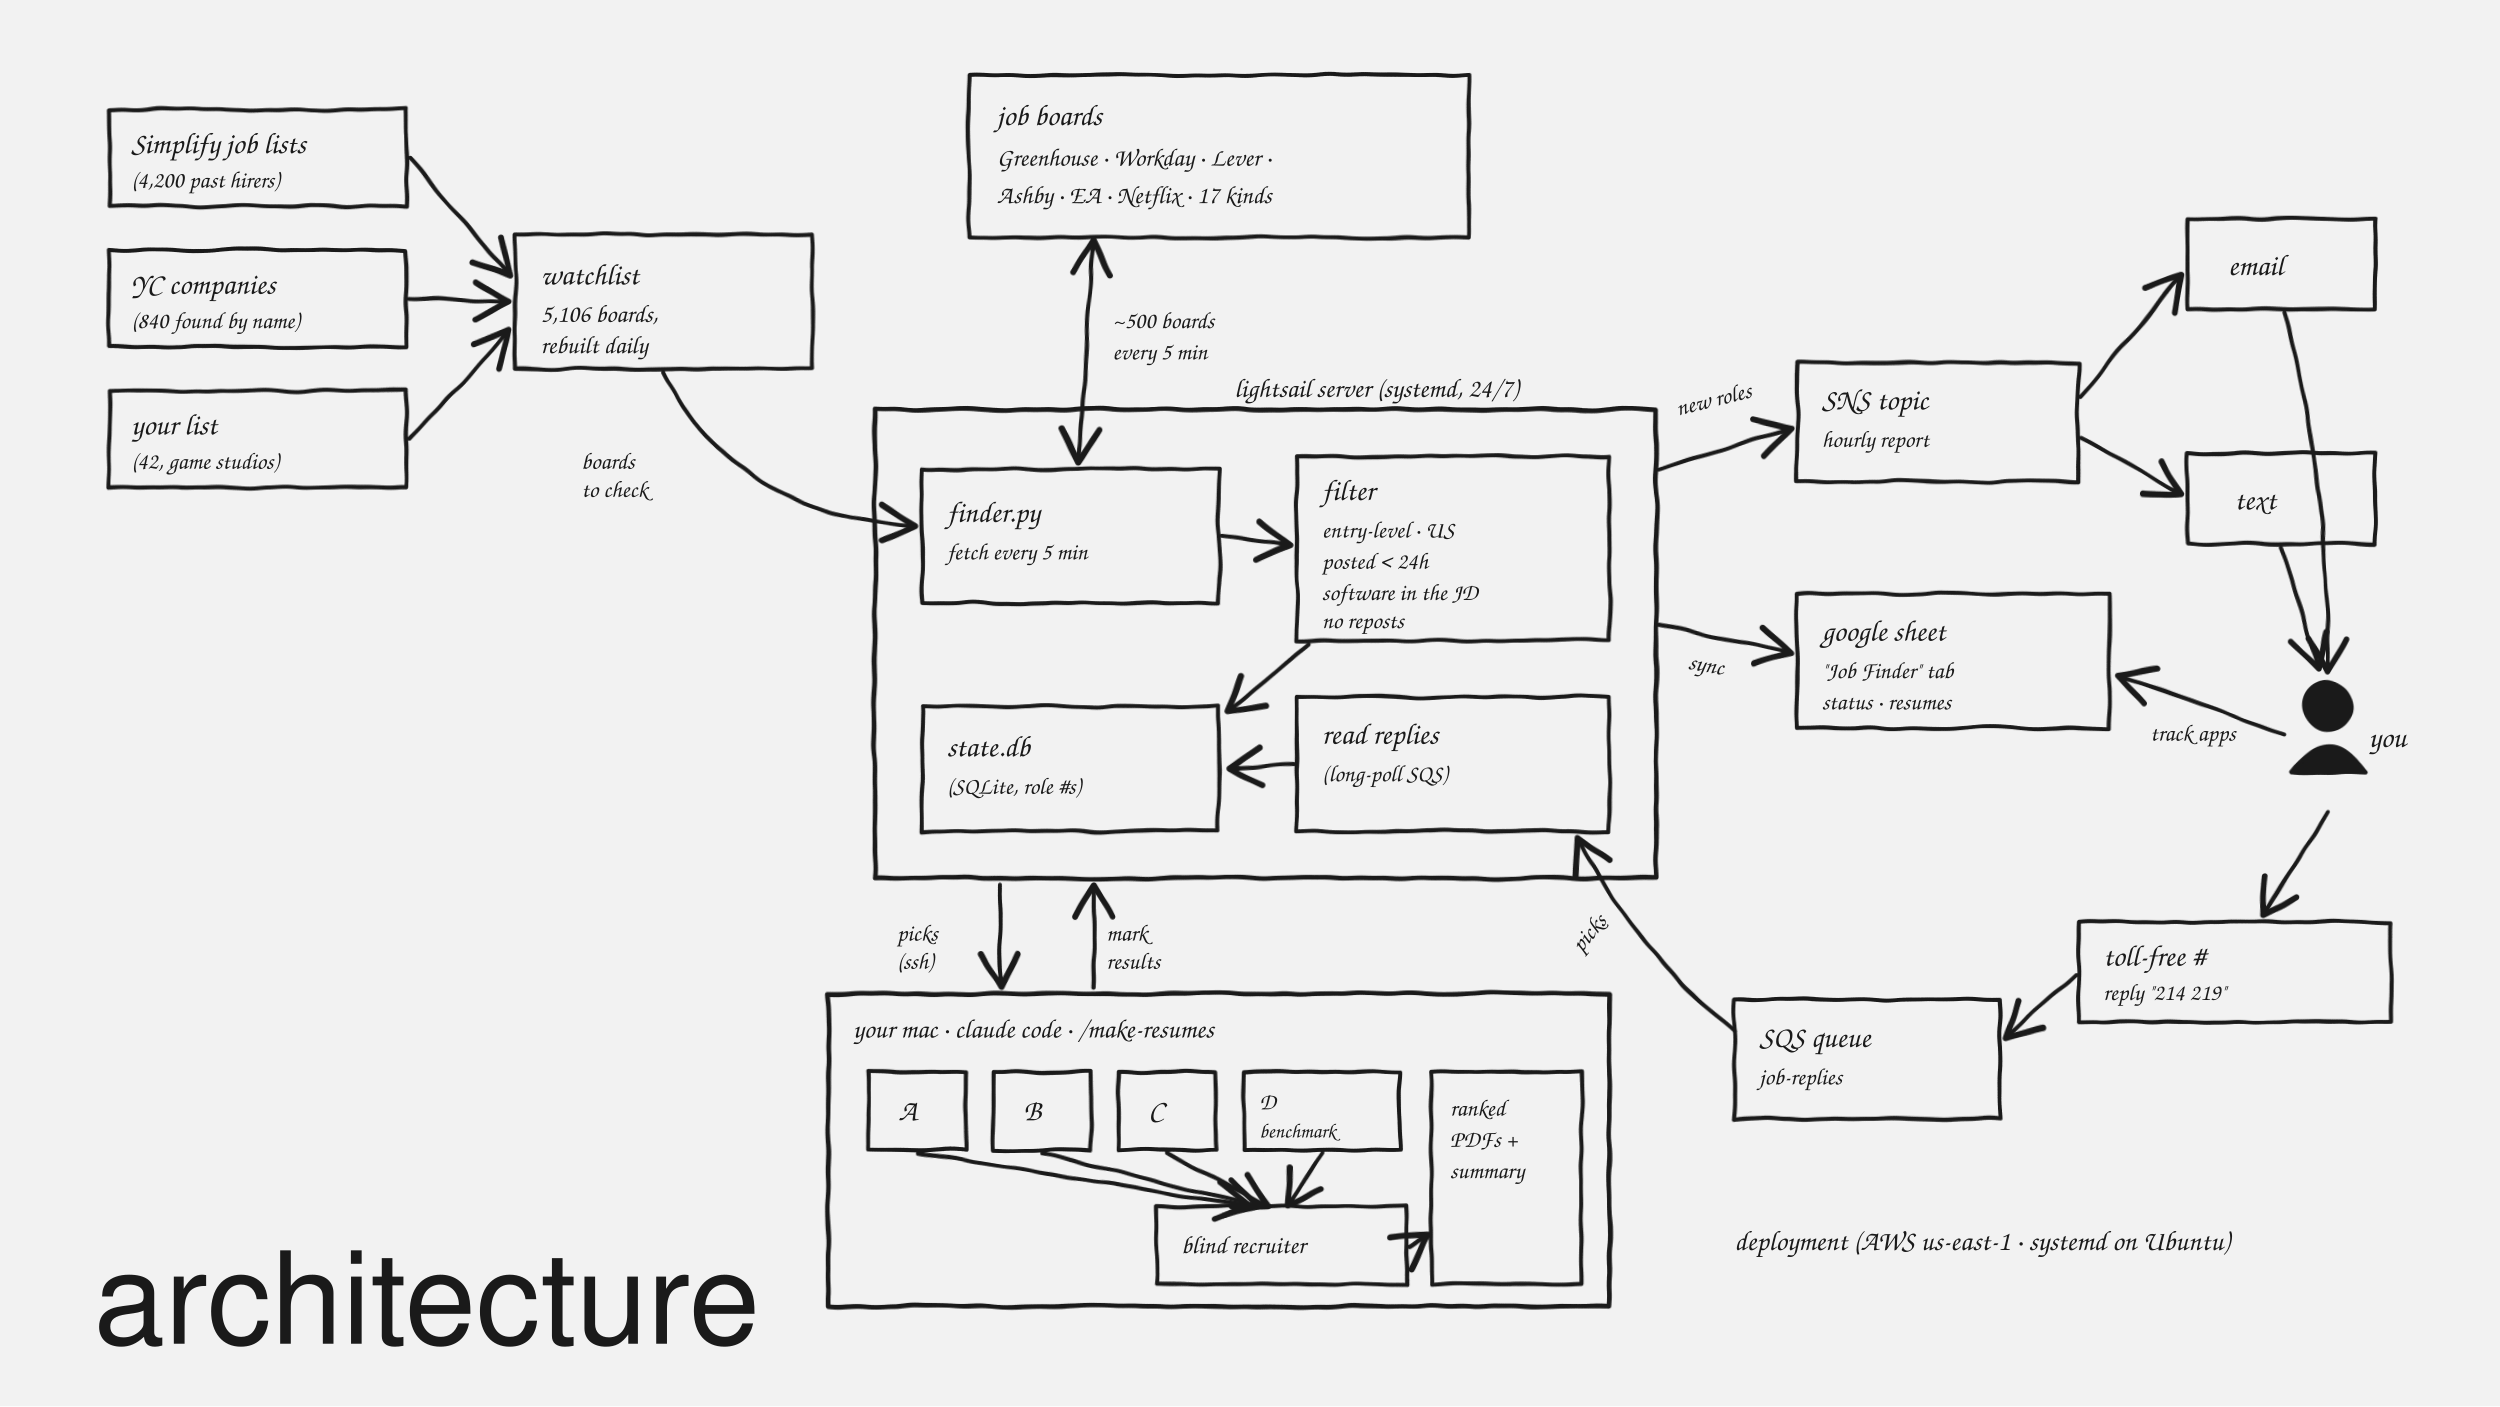
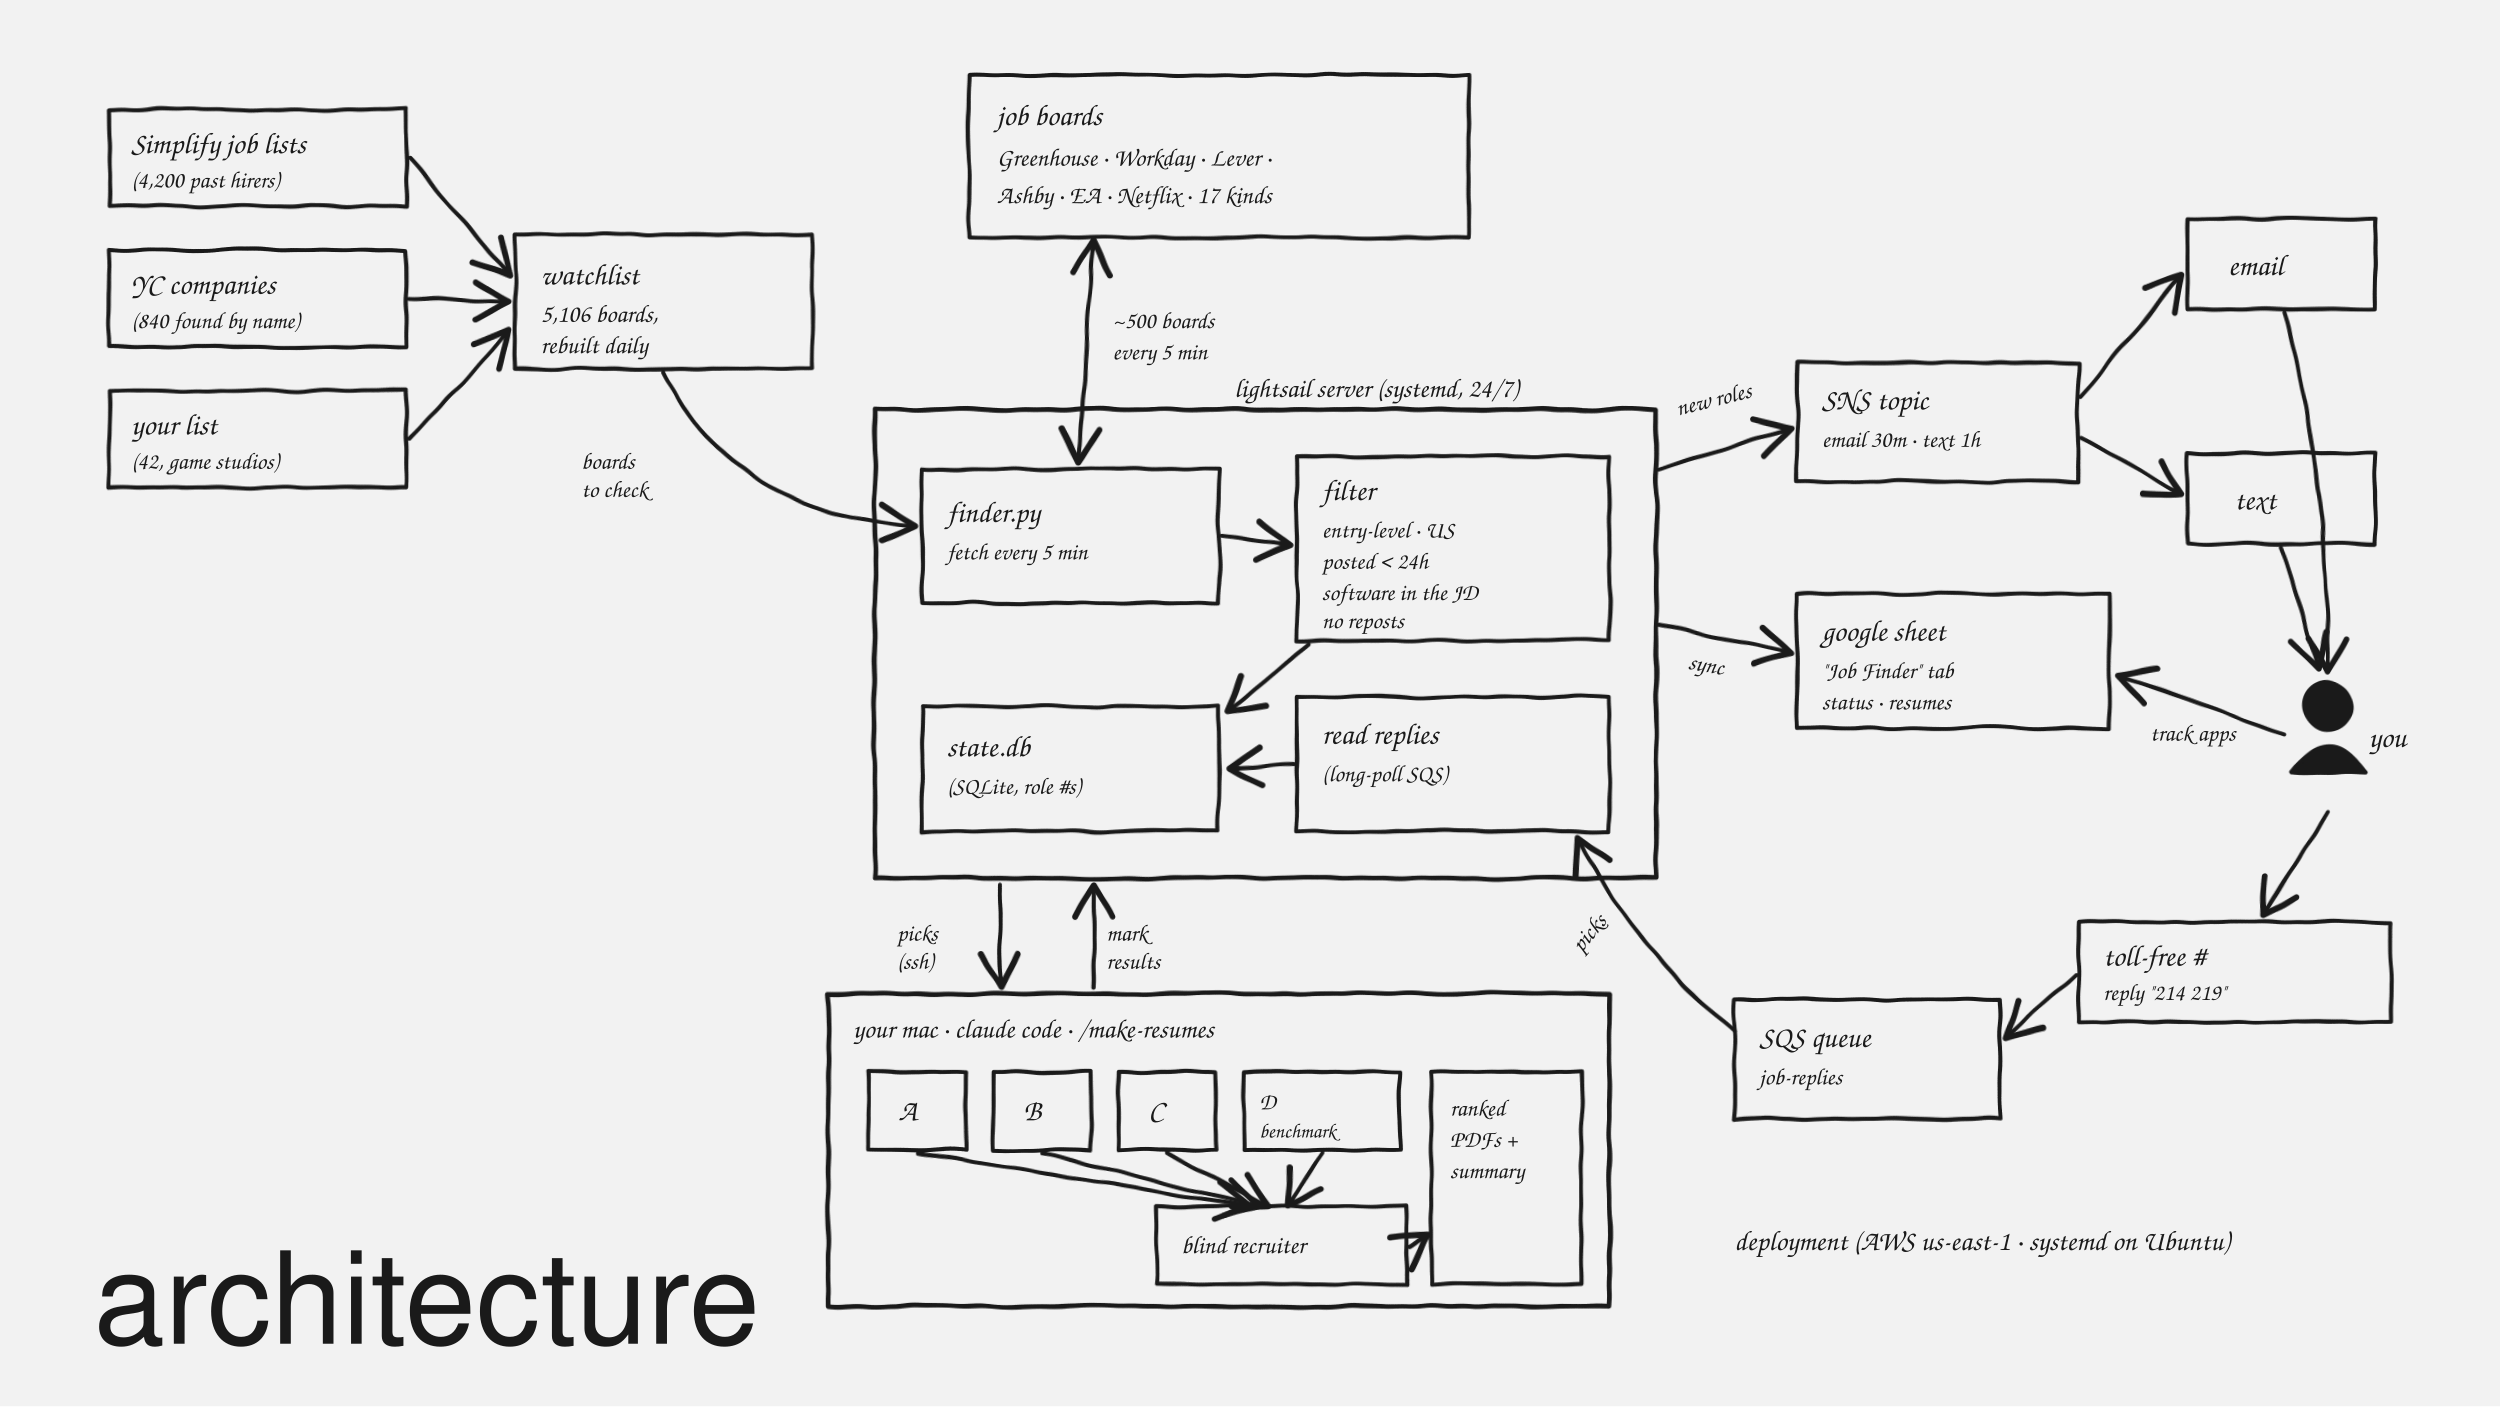
<svg xmlns="http://www.w3.org/2000/svg" viewBox="0 0 1600 900" width="1600" height="900">
  <defs>
    <filter id="rough" x="-5%" y="-5%" width="110%" height="110%">
      <feTurbulence type="fractalNoise" baseFrequency="0.035" numOctaves="2" seed="7" result="noise" />
      <feDisplacementMap in="SourceGraphic" in2="noise" scale="3.2" xChannelSelector="R" yChannelSelector="G" />
    </filter>
    <marker id="a" viewBox="0 0 12 12" refX="10" refY="6" markerWidth="11" markerHeight="11" orient="auto-start-reverse">
      <path d="M1 1 L10 6 L1 11" fill="none" stroke="#1a1a1a" stroke-width="1.6" stroke-linecap="round" stroke-linejoin="round" />
    </marker>
  </defs>
  <rect width="1600" height="900" fill="#f2f2f2" />
  <g filter="url(#rough)" stroke="#1a1a1a" stroke-width="2.6" fill="none" stroke-linecap="round" stroke-linejoin="round">
    <rect x="70" y="70" width="190" height="62" />
    <rect x="70" y="160" width="190" height="62" />
    <rect x="70" y="250" width="190" height="62" />
    <rect x="330" y="150" width="190" height="86" />
    <path d="M262 101 L326 176" marker-end="url(#a)" />
    <path d="M262 191 L326 193" marker-end="url(#a)" />
    <path d="M262 281 L326 212" marker-end="url(#a)" />
    <rect x="620" y="48" width="320" height="104" />
    <rect x="560" y="262" width="500" height="300" stroke-width="3" />
    <rect x="590" y="300" width="190" height="86" />
    <rect x="830" y="292" width="200" height="118" />
    <rect x="590" y="452" width="190" height="80" />
    <rect x="830" y="446" width="200" height="86" />
    <path d="M425 238 Q470 330 586 336" marker-end="url(#a)" />
    <path d="M700 154 L690 296" marker-start="url(#a)" marker-end="url(#a)" />
    <path d="M782 343 L826 349" marker-end="url(#a)" />
    <path d="M838 412 L786 456" marker-end="url(#a)" />
    <path d="M828 489 L786 492" marker-end="url(#a)" />
    <rect x="1150" y="232" width="180" height="76" />
    <rect x="1150" y="380" width="200" height="86" />
    <rect x="1400" y="140" width="120" height="58" />
    <rect x="1400" y="290" width="120" height="58" />
    <path d="M1062 300 L1146 274" marker-end="url(#a)" />
    <path d="M1062 400 L1146 418" marker-end="url(#a)" />
    <path d="M1332 254 L1396 176" marker-end="url(#a)" />
    <path d="M1332 280 L1396 316" marker-end="url(#a)" />
    <circle cx="1490" cy="452" r="15" fill="#1a1a1a" />
    <path d="M1466 494 Q1490 462 1514 494 Z" fill="#1a1a1a" />
    <path d="M1462 200 Q1490 300 1490 430" marker-end="url(#a)" />
    <path d="M1460 350 L1484 428" marker-end="url(#a)" />
    <path d="M1462 470 L1356 432" marker-end="url(#a)" />
    <rect x="1330" y="590" width="200" height="64" />
    <rect x="1110" y="640" width="170" height="76" />
    <path d="M1490 520 L1448 586" marker-end="url(#a)" />
    <path d="M1328 624 L1284 664" marker-end="url(#a)" />
    <path d="M1110 660 Q1040 600 1010 536" marker-end="url(#a)" />
    <rect x="530" y="636" width="500" height="200" stroke-width="3" />
    <rect x="556" y="686" width="62" height="50" />
    <rect x="636" y="686" width="62" height="50" />
    <rect x="716" y="686" width="62" height="50" />
    <rect x="796" y="686" width="100" height="50" />
    <rect x="740" y="772" width="160" height="50" />
    <rect x="916" y="686" width="96" height="136" />
    <path d="M587 738 L800 772" marker-end="url(#a)" />
    <path d="M667 738 L806 772" marker-end="url(#a)" />
    <path d="M747 738 L812 772" marker-end="url(#a)" />
    <path d="M846 738 L824 772" marker-end="url(#a)" />
    <path d="M902 798 L914 790" marker-end="url(#a)" />
    <path d="M640 566 L640 632" marker-end="url(#a)" />
    <path d="M700 632 L700 566" marker-end="url(#a)" />
  </g>
  <g font-family="'Chalkboard SE', Noteworthy, 'Marker Felt', 'Comic Sans MS', cursive" fill="#1a1a1a" font-size="19">
    <text x="84" y="98">Simplify job lists</text>
    <text x="84" y="120" font-size="15">(4,200 past hirers)</text>
    <text x="84" y="188">YC companies</text>
    <text x="84" y="210" font-size="15">(840 found by name)</text>
    <text x="84" y="278">your list</text>
    <text x="84" y="300" font-size="15">(42, game studios)</text>
    <text x="346" y="182">watchlist</text>
    <text x="346" y="206" font-size="16">5,106 boards,</text>
    <text x="346" y="226" font-size="16">rebuilt daily</text>
    <text x="638" y="80">job boards</text>
    <text x="638" y="106" font-size="16">Greenhouse · Workday · Lever ·</text>
    <text x="638" y="130" font-size="16">Ashby · EA · Netflix · 17 kinds</text>
    <text x="712" y="210" font-size="15">~500 boards</text>
    <text x="712" y="230" font-size="15">every 5 min</text>
    <text x="790" y="254" font-size="17">lightsail server (systemd, 24/7)</text>
    <text x="606" y="334">finder.py</text>
    <text x="606" y="358" font-size="15">fetch every 5 min</text>
    <text x="846" y="320">filter</text>
    <text x="846" y="344" font-size="15">entry-level · US</text>
    <text x="846" y="364" font-size="15">posted &lt; 24h</text>
    <text x="846" y="384" font-size="15">software in the JD</text>
    <text x="846" y="402" font-size="15">no reposts</text>
    <text x="606" y="484">state.db</text>
    <text x="606" y="508" font-size="15">(SQLite, role #s)</text>
    <text x="846" y="476">read replies</text>
    <text x="846" y="500" font-size="15">(long-poll SQS)</text>
    <text x="372" y="300" font-size="15">boards</text>
    <text x="372" y="318" font-size="15">to check</text>
    <text x="1166" y="262">SNS topic</text>
-     <text x="1166" y="286" font-size="15">hourly report</text>
+     <text x="1166" y="286" font-size="15">email 30m · text 1h</text>
    <text x="1166" y="410">google sheet</text>
    <text x="1166" y="434" font-size="15">"Job Finder" tab</text>
    <text x="1166" y="454" font-size="15">status · resumes</text>
    <text x="1074" y="266" font-size="15" transform="rotate(-14 1074 266)">new roles</text>
    <text x="1080" y="428" font-size="15" transform="rotate(10 1080 428)">sync</text>
    <text x="1426" y="176">email</text>
    <text x="1430" y="326">text</text>
    <text x="1516" y="478" font-size="19">you</text>
    <text x="1376" y="474" font-size="15">track apps</text>
    <text x="1346" y="618">toll-free #</text>
    <text x="1346" y="640" font-size="15">reply "214 219"</text>
    <text x="1126" y="670">SQS queue</text>
    <text x="1126" y="694" font-size="15">job-replies</text>
    <text x="1012" y="610" font-size="15" transform="rotate(-50 1012 610)">picks</text>
    <text x="546" y="664" font-size="17">your mac · claude code · /make-resumes</text>
    <text x="575" y="717">A</text>
    <text x="655" y="717">B</text>
    <text x="735" y="717">C</text>
    <text x="806" y="710" font-size="15">D</text>
    <text x="806" y="728" font-size="13">benchmark</text>
    <text x="756" y="802" font-size="16">blind recruiter</text>
    <text x="928" y="714" font-size="15">ranked</text>
    <text x="928" y="734" font-size="15">PDFs +</text>
    <text x="928" y="754" font-size="15">summary</text>
    <text x="574" y="602" font-size="15">picks</text>
    <text x="574" y="620" font-size="15">(ssh)</text>
    <text x="708" y="602" font-size="15">mark</text>
    <text x="708" y="620" font-size="15">results</text>
    <text x="1110" y="800" font-size="18">deployment (AWS us-east-1 · systemd on Ubuntu)</text>
  </g>
  <text x="60" y="860" font-family="'Helvetica Neue', Helvetica, Arial, sans-serif" font-size="82" fill="#1a1a1a">architecture</text>
</svg>
